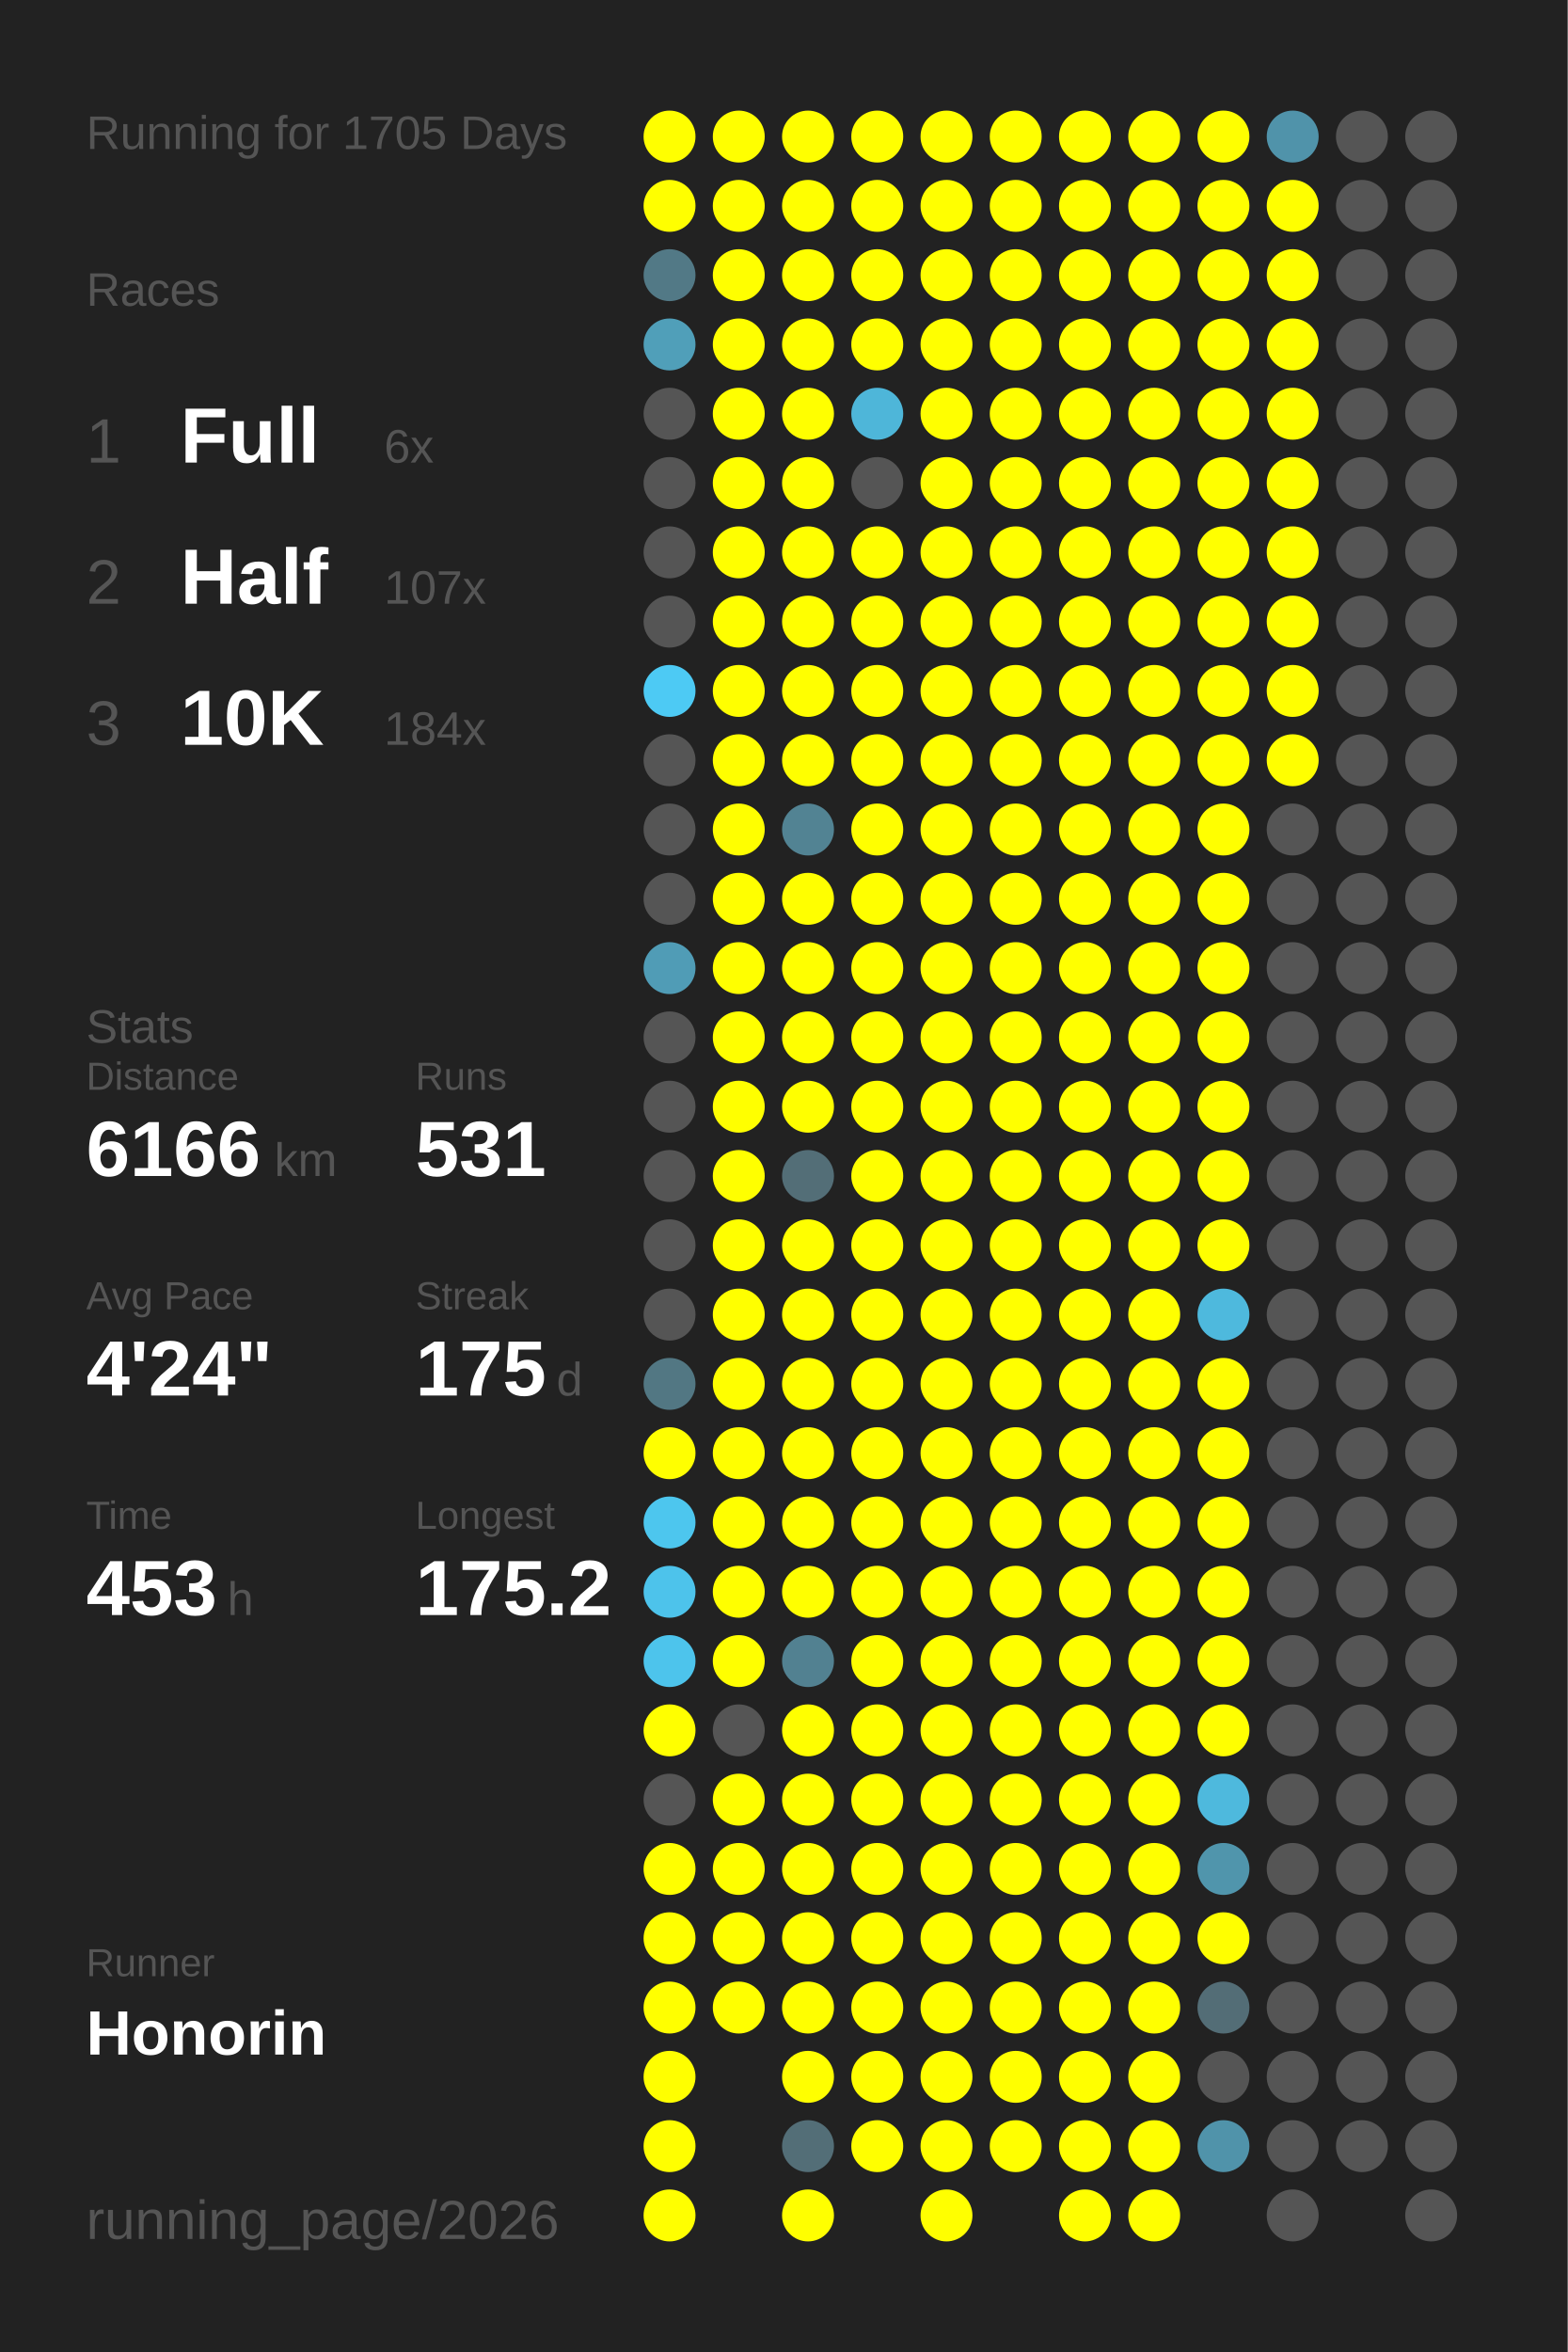
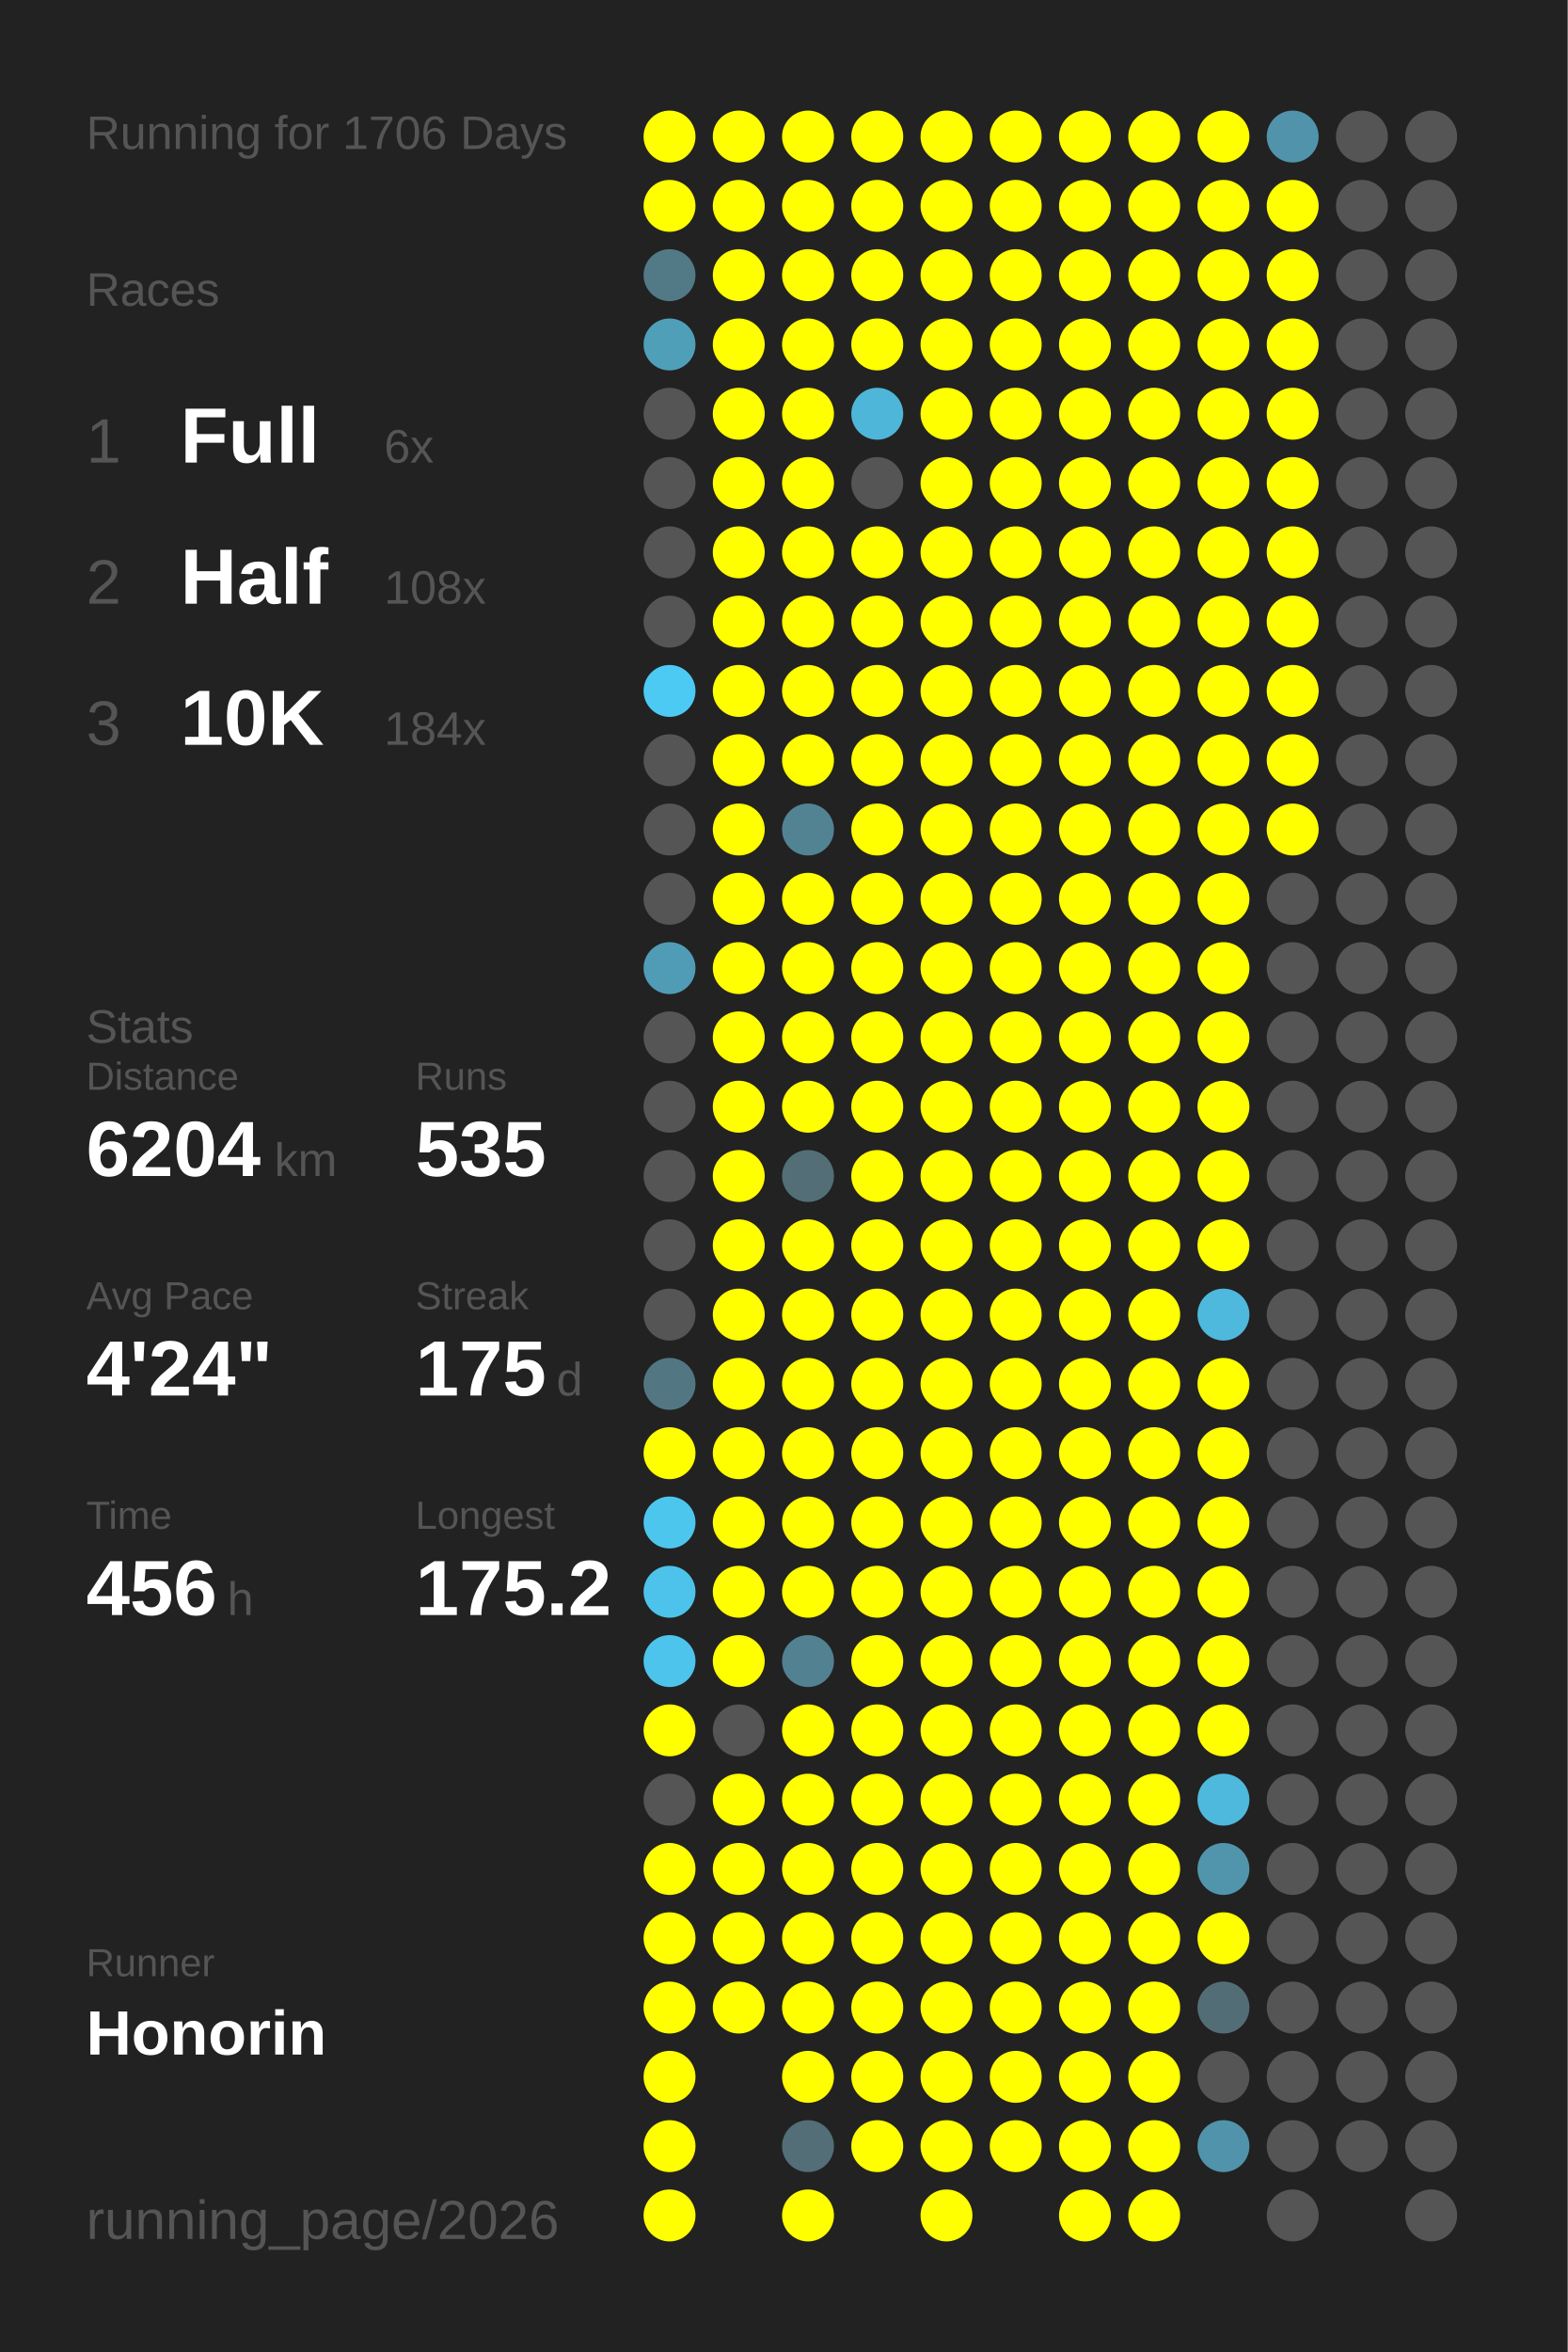
<svg xmlns="http://www.w3.org/2000/svg" baseProfile="full" height="300mm" version="1.1" viewBox="0,0,200,300" width="200mm">
  <defs />
  <rect fill="#222222" height="300" width="200" x="0" y="0" />
-   <text fill="#555555" style="font-size:6px; font-family:Arial;" x="11" y="19">Running for 1705 Days</text>
+   <text fill="#555555" style="font-size:6px; font-family:Arial;" x="11" y="19">Running for 1706 Days</text>
  <text fill="#555555" style="font-size:6px; font-family:Arial;" x="11" y="39">Races</text>
  <text fill="#555555" style="font-size:8px; font-family:Arial;" x="11" y="59">1</text>
  <text fill="#FFFFFF" style="font-size:10px; font-family:Arial; font-weight:bold;" x="23" y="59">Full</text>
  <text fill="#555555" style="font-size:6px; font-family:Arial;" x="49" y="59">6x</text>
  <text fill="#555555" style="font-size:8px; font-family:Arial;" x="11" y="77">2</text>
  <text fill="#FFFFFF" style="font-size:10px; font-family:Arial; font-weight:bold;" x="23" y="77">Half</text>
-   <text fill="#555555" style="font-size:6px; font-family:Arial;" x="49" y="77">107x</text>
+   <text fill="#555555" style="font-size:6px; font-family:Arial;" x="49" y="77">108x</text>
  <text fill="#555555" style="font-size:8px; font-family:Arial;" x="11" y="95">3</text>
  <text fill="#FFFFFF" style="font-size:10px; font-family:Arial; font-weight:bold;" x="23" y="95">10K</text>
  <text fill="#555555" style="font-size:6px; font-family:Arial;" x="49" y="95">184x</text>
  <text fill="#555555" style="font-size:6px; font-family:Arial;" x="11" y="133">Stats</text>
  <text fill="#555555" style="font-size:5px; font-family:Arial;" x="11" y="139">Distance</text>
-   <text fill="#FFFFFF" style="font-size:10px; font-family:Arial; font-weight:bold;" x="11" y="150">6166</text>
+   <text fill="#FFFFFF" style="font-size:10px; font-family:Arial; font-weight:bold;" x="11" y="150">6204</text>
  <text fill="#555555" style="font-size:6px; font-family:Arial;" x="35" y="150">km</text>
  <text fill="#555555" style="font-size:5px; font-family:Arial;" x="53" y="139">Runs</text>
-   <text fill="#FFFFFF" style="font-size:10px; font-family:Arial; font-weight:bold;" x="53" y="150">531</text>
+   <text fill="#FFFFFF" style="font-size:10px; font-family:Arial; font-weight:bold;" x="53" y="150">535</text>
  <text fill="#555555" style="font-size:5px; font-family:Arial;" x="11" y="167">Avg Pace</text>
  <text fill="#FFFFFF" style="font-size:10px; font-family:Arial; font-weight:bold;" x="11" y="178">4'24"</text>
  <text fill="#555555" style="font-size:5px; font-family:Arial;" x="53" y="167">Streak</text>
  <text fill="#FFFFFF" style="font-size:10px; font-family:Arial; font-weight:bold;" x="53" y="178">175</text>
  <text fill="#555555" style="font-size:6px; font-family:Arial;" x="71" y="178">d</text>
  <text fill="#555555" style="font-size:5px; font-family:Arial;" x="11" y="195">Time</text>
-   <text fill="#FFFFFF" style="font-size:10px; font-family:Arial; font-weight:bold;" x="11" y="206">453</text>
+   <text fill="#FFFFFF" style="font-size:10px; font-family:Arial; font-weight:bold;" x="11" y="206">456</text>
  <text fill="#555555" style="font-size:6px; font-family:Arial;" x="29" y="206">h</text>
  <text fill="#555555" style="font-size:5px; font-family:Arial;" x="53" y="195">Longest</text>
  <text fill="#FFFFFF" style="font-size:10px; font-family:Arial; font-weight:bold;" x="53" y="206">175.2</text>
  <text fill="#555555" style="font-size:5px; font-family:Arial;" x="11" y="252.065">Runner</text>
  <text fill="#FFFFFF" style="font-size:8px; font-family:Arial; font-weight:bold;" x="11" y="262.065">Honorin</text>
  <text fill="#555555" style="font-size:7px; font-family:Arial;" x="11" y="285.581">running_page/2026</text>
  <circle cx="85.417" cy="17.419" fill="#FFFF00" r="3.312" />
  <circle cx="85.417" cy="26.258" fill="#FFFF00" r="3.312" />
  <circle cx="85.417" cy="35.097" fill="#527986" r="3.312" />
  <circle cx="85.417" cy="43.935" fill="#509fb9" r="3.312" />
  <circle cx="85.417" cy="52.774" fill="#555555" r="3.312" />
  <circle cx="85.417" cy="61.613" fill="#555555" r="3.312" />
  <circle cx="85.417" cy="70.452" fill="#555555" r="3.312" />
  <circle cx="85.417" cy="79.29" fill="#555555" r="3.312" />
  <circle cx="85.417" cy="88.129" fill="#4dcaf4" r="3.312" />
  <circle cx="85.417" cy="96.968" fill="#555555" r="3.312" />
  <circle cx="85.417" cy="105.806" fill="#555555" r="3.312" />
  <circle cx="85.417" cy="114.645" fill="#555555" r="3.312" />
  <circle cx="85.417" cy="123.484" fill="#509cb6" r="3.312" />
  <circle cx="85.417" cy="132.323" fill="#555555" r="3.312" />
  <circle cx="85.417" cy="141.161" fill="#555555" r="3.312" />
  <circle cx="85.417" cy="150" fill="#555555" r="3.312" />
  <circle cx="85.417" cy="158.839" fill="#555555" r="3.312" />
  <circle cx="85.417" cy="167.677" fill="#555555" r="3.312" />
  <circle cx="85.417" cy="176.516" fill="#527783" r="3.312" />
  <circle cx="85.417" cy="185.355" fill="#FFFF00" r="3.312" />
  <circle cx="85.417" cy="194.194" fill="#4dc6ee" r="3.312" />
  <circle cx="85.417" cy="203.032" fill="#4dc3eb" r="3.312" />
  <circle cx="85.417" cy="211.871" fill="#4dc4ec" r="3.312" />
  <circle cx="85.417" cy="220.71" fill="#FFFF00" r="3.312" />
  <circle cx="85.417" cy="229.548" fill="#555555" r="3.312" />
  <circle cx="85.417" cy="238.387" fill="#FFFF00" r="3.312" />
  <circle cx="85.417" cy="247.226" fill="#FFFF00" r="3.312" />
  <circle cx="85.417" cy="256.065" fill="#FFFF00" r="3.312" />
  <circle cx="85.417" cy="264.903" fill="#FFFF00" r="3.312" />
  <circle cx="85.417" cy="273.742" fill="#FFFF00" r="3.312" />
  <circle cx="85.417" cy="282.581" fill="#FFFF00" r="3.312" />
  <circle cx="94.25" cy="17.419" fill="#FFFF00" r="3.312" />
  <circle cx="94.25" cy="26.258" fill="#FFFF00" r="3.312" />
  <circle cx="94.25" cy="35.097" fill="#FFFF00" r="3.312" />
  <circle cx="94.25" cy="43.935" fill="#FFFF00" r="3.312" />
  <circle cx="94.25" cy="52.774" fill="#FFFF00" r="3.312" />
  <circle cx="94.25" cy="61.613" fill="#FFFF00" r="3.312" />
  <circle cx="94.25" cy="70.452" fill="#FFFF00" r="3.312" />
  <circle cx="94.25" cy="79.29" fill="#FFFF00" r="3.312" />
  <circle cx="94.25" cy="88.129" fill="#FFFF00" r="3.312" />
  <circle cx="94.25" cy="96.968" fill="#FFFF00" r="3.312" />
  <circle cx="94.25" cy="105.806" fill="#FFFF00" r="3.312" />
  <circle cx="94.25" cy="114.645" fill="#FFFF00" r="3.312" />
  <circle cx="94.25" cy="123.484" fill="#FFFF00" r="3.312" />
  <circle cx="94.25" cy="132.323" fill="#FFFF00" r="3.312" />
  <circle cx="94.25" cy="141.161" fill="#FFFF00" r="3.312" />
  <circle cx="94.25" cy="150" fill="#FFFF00" r="3.312" />
  <circle cx="94.25" cy="158.839" fill="#FFFF00" r="3.312" />
  <circle cx="94.25" cy="167.677" fill="#FFFF00" r="3.312" />
  <circle cx="94.25" cy="176.516" fill="#FFFF00" r="3.312" />
  <circle cx="94.25" cy="185.355" fill="#FFFF00" r="3.312" />
  <circle cx="94.25" cy="194.194" fill="#FFFF00" r="3.312" />
  <circle cx="94.25" cy="203.032" fill="#FFFF00" r="3.312" />
  <circle cx="94.25" cy="211.871" fill="#FFFF00" r="3.312" />
  <circle cx="94.25" cy="220.71" fill="#555555" r="3.312" />
  <circle cx="94.25" cy="229.548" fill="#FFFF00" r="3.312" />
  <circle cx="94.25" cy="238.387" fill="#FFFF00" r="3.312" />
  <circle cx="94.25" cy="247.226" fill="#FFFF00" r="3.312" />
  <circle cx="94.25" cy="256.065" fill="#FFFF00" r="3.312" />
  <circle cx="103.083" cy="17.419" fill="#FFFF00" r="3.312" />
  <circle cx="103.083" cy="26.258" fill="#FFFF00" r="3.312" />
  <circle cx="103.083" cy="35.097" fill="#FFFF00" r="3.312" />
  <circle cx="103.083" cy="43.935" fill="#FFFF00" r="3.312" />
  <circle cx="103.083" cy="52.774" fill="#FFFF00" r="3.312" />
  <circle cx="103.083" cy="61.613" fill="#FFFF00" r="3.312" />
  <circle cx="103.083" cy="70.452" fill="#FFFF00" r="3.312" />
  <circle cx="103.083" cy="79.29" fill="#FFFF00" r="3.312" />
  <circle cx="103.083" cy="88.129" fill="#FFFF00" r="3.312" />
  <circle cx="103.083" cy="96.968" fill="#FFFF00" r="3.312" />
  <circle cx="103.083" cy="105.806" fill="#528393" r="3.312" />
  <circle cx="103.083" cy="114.645" fill="#FFFF00" r="3.312" />
  <circle cx="103.083" cy="123.484" fill="#FFFF00" r="3.312" />
  <circle cx="103.083" cy="132.323" fill="#FFFF00" r="3.312" />
  <circle cx="103.083" cy="141.161" fill="#FFFF00" r="3.312" />
  <circle cx="103.083" cy="150" fill="#536e77" r="3.312" />
  <circle cx="103.083" cy="158.839" fill="#FFFF00" r="3.312" />
  <circle cx="103.083" cy="167.677" fill="#FFFF00" r="3.312" />
  <circle cx="103.083" cy="176.516" fill="#FFFF00" r="3.312" />
  <circle cx="103.083" cy="185.355" fill="#FFFF00" r="3.312" />
  <circle cx="103.083" cy="194.194" fill="#FFFF00" r="3.312" />
  <circle cx="103.083" cy="203.032" fill="#FFFF00" r="3.312" />
  <circle cx="103.083" cy="211.871" fill="#528191" r="3.312" />
  <circle cx="103.083" cy="220.71" fill="#FFFF00" r="3.312" />
  <circle cx="103.083" cy="229.548" fill="#FFFF00" r="3.312" />
  <circle cx="103.083" cy="238.387" fill="#FFFF00" r="3.312" />
  <circle cx="103.083" cy="247.226" fill="#FFFF00" r="3.312" />
  <circle cx="103.083" cy="256.065" fill="#FFFF00" r="3.312" />
  <circle cx="103.083" cy="264.903" fill="#FFFF00" r="3.312" />
  <circle cx="103.083" cy="273.742" fill="#536e77" r="3.312" />
  <circle cx="103.083" cy="282.581" fill="#FFFF00" r="3.312" />
  <circle cx="111.917" cy="17.419" fill="#FFFF00" r="3.312" />
  <circle cx="111.917" cy="26.258" fill="#FFFF00" r="3.312" />
  <circle cx="111.917" cy="35.097" fill="#FFFF00" r="3.312" />
  <circle cx="111.917" cy="43.935" fill="#FFFF00" r="3.312" />
  <circle cx="111.917" cy="52.774" fill="#4eb6d9" r="3.312" />
  <circle cx="111.917" cy="61.613" fill="#555555" r="3.312" />
  <circle cx="111.917" cy="70.452" fill="#FFFF00" r="3.312" />
  <circle cx="111.917" cy="79.29" fill="#FFFF00" r="3.312" />
  <circle cx="111.917" cy="88.129" fill="#FFFF00" r="3.312" />
  <circle cx="111.917" cy="96.968" fill="#FFFF00" r="3.312" />
  <circle cx="111.917" cy="105.806" fill="#FFFF00" r="3.312" />
  <circle cx="111.917" cy="114.645" fill="#FFFF00" r="3.312" />
  <circle cx="111.917" cy="123.484" fill="#FFFF00" r="3.312" />
  <circle cx="111.917" cy="132.323" fill="#FFFF00" r="3.312" />
  <circle cx="111.917" cy="141.161" fill="#FFFF00" r="3.312" />
  <circle cx="111.917" cy="150" fill="#FFFF00" r="3.312" />
  <circle cx="111.917" cy="158.839" fill="#FFFF00" r="3.312" />
  <circle cx="111.917" cy="167.677" fill="#FFFF00" r="3.312" />
  <circle cx="111.917" cy="176.516" fill="#FFFF00" r="3.312" />
  <circle cx="111.917" cy="185.355" fill="#FFFF00" r="3.312" />
  <circle cx="111.917" cy="194.194" fill="#FFFF00" r="3.312" />
  <circle cx="111.917" cy="203.032" fill="#FFFF00" r="3.312" />
  <circle cx="111.917" cy="211.871" fill="#FFFF00" r="3.312" />
  <circle cx="111.917" cy="220.71" fill="#FFFF00" r="3.312" />
  <circle cx="111.917" cy="229.548" fill="#FFFF00" r="3.312" />
  <circle cx="111.917" cy="238.387" fill="#FFFF00" r="3.312" />
  <circle cx="111.917" cy="247.226" fill="#FFFF00" r="3.312" />
  <circle cx="111.917" cy="256.065" fill="#FFFF00" r="3.312" />
  <circle cx="111.917" cy="264.903" fill="#FFFF00" r="3.312" />
  <circle cx="111.917" cy="273.742" fill="#FFFF00" r="3.312" />
  <circle cx="120.75" cy="17.419" fill="#FFFF00" r="3.312" />
  <circle cx="120.75" cy="26.258" fill="#FFFF00" r="3.312" />
  <circle cx="120.75" cy="35.097" fill="#FFFF00" r="3.312" />
  <circle cx="120.75" cy="43.935" fill="#FFFF00" r="3.312" />
  <circle cx="120.75" cy="52.774" fill="#FFFF00" r="3.312" />
  <circle cx="120.75" cy="61.613" fill="#FFFF00" r="3.312" />
  <circle cx="120.75" cy="70.452" fill="#FFFF00" r="3.312" />
  <circle cx="120.75" cy="79.29" fill="#FFFF00" r="3.312" />
  <circle cx="120.75" cy="88.129" fill="#FFFF00" r="3.312" />
  <circle cx="120.75" cy="96.968" fill="#FFFF00" r="3.312" />
  <circle cx="120.75" cy="105.806" fill="#FFFF00" r="3.312" />
  <circle cx="120.75" cy="114.645" fill="#FFFF00" r="3.312" />
  <circle cx="120.75" cy="123.484" fill="#FFFF00" r="3.312" />
  <circle cx="120.75" cy="132.323" fill="#FFFF00" r="3.312" />
  <circle cx="120.75" cy="141.161" fill="#FFFF00" r="3.312" />
  <circle cx="120.75" cy="150" fill="#FFFF00" r="3.312" />
  <circle cx="120.75" cy="158.839" fill="#FFFF00" r="3.312" />
  <circle cx="120.75" cy="167.677" fill="#FFFF00" r="3.312" />
  <circle cx="120.75" cy="176.516" fill="#FFFF00" r="3.312" />
  <circle cx="120.75" cy="185.355" fill="#FFFF00" r="3.312" />
  <circle cx="120.75" cy="194.194" fill="#FFFF00" r="3.312" />
  <circle cx="120.75" cy="203.032" fill="#FFFF00" r="3.312" />
  <circle cx="120.75" cy="211.871" fill="#FFFF00" r="3.312" />
  <circle cx="120.75" cy="220.71" fill="#FFFF00" r="3.312" />
  <circle cx="120.75" cy="229.548" fill="#FFFF00" r="3.312" />
  <circle cx="120.75" cy="238.387" fill="#FFFF00" r="3.312" />
  <circle cx="120.75" cy="247.226" fill="#FFFF00" r="3.312" />
  <circle cx="120.75" cy="256.065" fill="#FFFF00" r="3.312" />
  <circle cx="120.75" cy="264.903" fill="#FFFF00" r="3.312" />
  <circle cx="120.75" cy="273.742" fill="#FFFF00" r="3.312" />
  <circle cx="120.75" cy="282.581" fill="#FFFF00" r="3.312" />
  <circle cx="129.583" cy="17.419" fill="#FFFF00" r="3.312" />
  <circle cx="129.583" cy="26.258" fill="#FFFF00" r="3.312" />
  <circle cx="129.583" cy="35.097" fill="#FFFF00" r="3.312" />
  <circle cx="129.583" cy="43.935" fill="#FFFF00" r="3.312" />
  <circle cx="129.583" cy="52.774" fill="#FFFF00" r="3.312" />
  <circle cx="129.583" cy="61.613" fill="#FFFF00" r="3.312" />
  <circle cx="129.583" cy="70.452" fill="#FFFF00" r="3.312" />
  <circle cx="129.583" cy="79.29" fill="#FFFF00" r="3.312" />
  <circle cx="129.583" cy="88.129" fill="#FFFF00" r="3.312" />
  <circle cx="129.583" cy="96.968" fill="#FFFF00" r="3.312" />
  <circle cx="129.583" cy="105.806" fill="#FFFF00" r="3.312" />
  <circle cx="129.583" cy="114.645" fill="#FFFF00" r="3.312" />
  <circle cx="129.583" cy="123.484" fill="#FFFF00" r="3.312" />
  <circle cx="129.583" cy="132.323" fill="#FFFF00" r="3.312" />
  <circle cx="129.583" cy="141.161" fill="#FFFF00" r="3.312" />
  <circle cx="129.583" cy="150" fill="#FFFF00" r="3.312" />
  <circle cx="129.583" cy="158.839" fill="#FFFF00" r="3.312" />
  <circle cx="129.583" cy="167.677" fill="#FFFF00" r="3.312" />
  <circle cx="129.583" cy="176.516" fill="#FFFF00" r="3.312" />
  <circle cx="129.583" cy="185.355" fill="#FFFF00" r="3.312" />
  <circle cx="129.583" cy="194.194" fill="#FFFF00" r="3.312" />
  <circle cx="129.583" cy="203.032" fill="#FFFF00" r="3.312" />
  <circle cx="129.583" cy="211.871" fill="#FFFF00" r="3.312" />
  <circle cx="129.583" cy="220.71" fill="#FFFF00" r="3.312" />
  <circle cx="129.583" cy="229.548" fill="#FFFF00" r="3.312" />
  <circle cx="129.583" cy="238.387" fill="#FFFF00" r="3.312" />
  <circle cx="129.583" cy="247.226" fill="#FFFF00" r="3.312" />
  <circle cx="129.583" cy="256.065" fill="#FFFF00" r="3.312" />
  <circle cx="129.583" cy="264.903" fill="#FFFF00" r="3.312" />
  <circle cx="129.583" cy="273.742" fill="#FFFF00" r="3.312" />
  <circle cx="138.417" cy="17.419" fill="#FFFF00" r="3.312" />
  <circle cx="138.417" cy="26.258" fill="#FFFF00" r="3.312" />
  <circle cx="138.417" cy="35.097" fill="#FFFF00" r="3.312" />
  <circle cx="138.417" cy="43.935" fill="#FFFF00" r="3.312" />
  <circle cx="138.417" cy="52.774" fill="#FFFF00" r="3.312" />
  <circle cx="138.417" cy="61.613" fill="#FFFF00" r="3.312" />
  <circle cx="138.417" cy="70.452" fill="#FFFF00" r="3.312" />
  <circle cx="138.417" cy="79.29" fill="#FFFF00" r="3.312" />
  <circle cx="138.417" cy="88.129" fill="#FFFF00" r="3.312" />
  <circle cx="138.417" cy="96.968" fill="#FFFF00" r="3.312" />
  <circle cx="138.417" cy="105.806" fill="#FFFF00" r="3.312" />
  <circle cx="138.417" cy="114.645" fill="#FFFF00" r="3.312" />
  <circle cx="138.417" cy="123.484" fill="#FFFF00" r="3.312" />
  <circle cx="138.417" cy="132.323" fill="#FFFF00" r="3.312" />
  <circle cx="138.417" cy="141.161" fill="#FFFF00" r="3.312" />
  <circle cx="138.417" cy="150" fill="#FFFF00" r="3.312" />
  <circle cx="138.417" cy="158.839" fill="#FFFF00" r="3.312" />
  <circle cx="138.417" cy="167.677" fill="#FFFF00" r="3.312" />
  <circle cx="138.417" cy="176.516" fill="#FFFF00" r="3.312" />
  <circle cx="138.417" cy="185.355" fill="#FFFF00" r="3.312" />
  <circle cx="138.417" cy="194.194" fill="#FFFF00" r="3.312" />
  <circle cx="138.417" cy="203.032" fill="#FFFF00" r="3.312" />
  <circle cx="138.417" cy="211.871" fill="#FFFF00" r="3.312" />
  <circle cx="138.417" cy="220.71" fill="#FFFF00" r="3.312" />
  <circle cx="138.417" cy="229.548" fill="#FFFF00" r="3.312" />
  <circle cx="138.417" cy="238.387" fill="#FFFF00" r="3.312" />
  <circle cx="138.417" cy="247.226" fill="#FFFF00" r="3.312" />
  <circle cx="138.417" cy="256.065" fill="#FFFF00" r="3.312" />
  <circle cx="138.417" cy="264.903" fill="#FFFF00" r="3.312" />
  <circle cx="138.417" cy="273.742" fill="#FFFF00" r="3.312" />
  <circle cx="138.417" cy="282.581" fill="#FFFF00" r="3.312" />
  <circle cx="147.25" cy="17.419" fill="#FFFF00" r="3.312" />
  <circle cx="147.25" cy="26.258" fill="#FFFF00" r="3.312" />
  <circle cx="147.25" cy="35.097" fill="#FFFF00" r="3.312" />
  <circle cx="147.25" cy="43.935" fill="#FFFF00" r="3.312" />
  <circle cx="147.25" cy="52.774" fill="#FFFF00" r="3.312" />
  <circle cx="147.25" cy="61.613" fill="#FFFF00" r="3.312" />
  <circle cx="147.25" cy="70.452" fill="#FFFF00" r="3.312" />
  <circle cx="147.25" cy="79.29" fill="#FFFF00" r="3.312" />
  <circle cx="147.25" cy="88.129" fill="#FFFF00" r="3.312" />
  <circle cx="147.25" cy="96.968" fill="#FFFF00" r="3.312" />
  <circle cx="147.25" cy="105.806" fill="#FFFF00" r="3.312" />
  <circle cx="147.25" cy="114.645" fill="#FFFF00" r="3.312" />
  <circle cx="147.25" cy="123.484" fill="#FFFF00" r="3.312" />
  <circle cx="147.25" cy="132.323" fill="#FFFF00" r="3.312" />
  <circle cx="147.25" cy="141.161" fill="#FFFF00" r="3.312" />
  <circle cx="147.25" cy="150" fill="#FFFF00" r="3.312" />
  <circle cx="147.25" cy="158.839" fill="#FFFF00" r="3.312" />
  <circle cx="147.25" cy="167.677" fill="#FFFF00" r="3.312" />
  <circle cx="147.25" cy="176.516" fill="#FFFF00" r="3.312" />
  <circle cx="147.25" cy="185.355" fill="#FFFF00" r="3.312" />
  <circle cx="147.25" cy="194.194" fill="#FFFF00" r="3.312" />
  <circle cx="147.25" cy="203.032" fill="#FFFF00" r="3.312" />
  <circle cx="147.25" cy="211.871" fill="#FFFF00" r="3.312" />
  <circle cx="147.25" cy="220.71" fill="#FFFF00" r="3.312" />
  <circle cx="147.25" cy="229.548" fill="#FFFF00" r="3.312" />
  <circle cx="147.25" cy="238.387" fill="#FFFF00" r="3.312" />
  <circle cx="147.25" cy="247.226" fill="#FFFF00" r="3.312" />
  <circle cx="147.25" cy="256.065" fill="#FFFF00" r="3.312" />
  <circle cx="147.25" cy="264.903" fill="#FFFF00" r="3.312" />
  <circle cx="147.25" cy="273.742" fill="#FFFF00" r="3.312" />
  <circle cx="147.25" cy="282.581" fill="#FFFF00" r="3.312" />
  <circle cx="156.083" cy="17.419" fill="#FFFF00" r="3.312" />
  <circle cx="156.083" cy="26.258" fill="#FFFF00" r="3.312" />
  <circle cx="156.083" cy="35.097" fill="#FFFF00" r="3.312" />
  <circle cx="156.083" cy="43.935" fill="#FFFF00" r="3.312" />
  <circle cx="156.083" cy="52.774" fill="#FFFF00" r="3.312" />
  <circle cx="156.083" cy="61.613" fill="#FFFF00" r="3.312" />
  <circle cx="156.083" cy="70.452" fill="#FFFF00" r="3.312" />
  <circle cx="156.083" cy="79.29" fill="#FFFF00" r="3.312" />
  <circle cx="156.083" cy="88.129" fill="#FFFF00" r="3.312" />
  <circle cx="156.083" cy="96.968" fill="#FFFF00" r="3.312" />
  <circle cx="156.083" cy="105.806" fill="#FFFF00" r="3.312" />
  <circle cx="156.083" cy="114.645" fill="#FFFF00" r="3.312" />
  <circle cx="156.083" cy="123.484" fill="#FFFF00" r="3.312" />
  <circle cx="156.083" cy="132.323" fill="#FFFF00" r="3.312" />
  <circle cx="156.083" cy="141.161" fill="#FFFF00" r="3.312" />
  <circle cx="156.083" cy="150" fill="#FFFF00" r="3.312" />
  <circle cx="156.083" cy="158.839" fill="#FFFF00" r="3.312" />
  <circle cx="156.083" cy="167.677" fill="#4eb9dd" r="3.312" />
  <circle cx="156.083" cy="176.516" fill="#FFFF00" r="3.312" />
  <circle cx="156.083" cy="185.355" fill="#FFFF00" r="3.312" />
  <circle cx="156.083" cy="194.194" fill="#FFFF00" r="3.312" />
  <circle cx="156.083" cy="203.032" fill="#FFFF00" r="3.312" />
  <circle cx="156.083" cy="211.871" fill="#FFFF00" r="3.312" />
  <circle cx="156.083" cy="220.71" fill="#FFFF00" r="3.312" />
  <circle cx="156.083" cy="229.548" fill="#4eb9dd" r="3.312" />
  <circle cx="156.083" cy="238.387" fill="#5095ac" r="3.312" />
  <circle cx="156.083" cy="247.226" fill="#FFFF00" r="3.312" />
  <circle cx="156.083" cy="256.065" fill="#536d76" r="3.312" />
  <circle cx="156.083" cy="264.903" fill="#555555" r="3.312" />
  <circle cx="156.083" cy="273.742" fill="#5093aa" r="3.312" />
  <circle cx="164.917" cy="17.419" fill="#5093aa" r="3.312" />
  <circle cx="164.917" cy="26.258" fill="#FFFF00" r="3.312" />
  <circle cx="164.917" cy="35.097" fill="#FFFF00" r="3.312" />
  <circle cx="164.917" cy="43.935" fill="#FFFF00" r="3.312" />
  <circle cx="164.917" cy="52.774" fill="#FFFF00" r="3.312" />
  <circle cx="164.917" cy="61.613" fill="#FFFF00" r="3.312" />
  <circle cx="164.917" cy="70.452" fill="#FFFF00" r="3.312" />
  <circle cx="164.917" cy="79.29" fill="#FFFF00" r="3.312" />
  <circle cx="164.917" cy="88.129" fill="#FFFF00" r="3.312" />
  <circle cx="164.917" cy="96.968" fill="#FFFF00" r="3.312" />
-   <circle cx="164.917" cy="105.806" fill="#555555" r="3.312" />
+   <circle cx="164.917" cy="105.806" fill="#FFFF00" r="3.312" />
  <circle cx="164.917" cy="114.645" fill="#555555" r="3.312" />
  <circle cx="164.917" cy="123.484" fill="#555555" r="3.312" />
  <circle cx="164.917" cy="132.323" fill="#555555" r="3.312" />
  <circle cx="164.917" cy="141.161" fill="#555555" r="3.312" />
  <circle cx="164.917" cy="150" fill="#555555" r="3.312" />
  <circle cx="164.917" cy="158.839" fill="#555555" r="3.312" />
  <circle cx="164.917" cy="167.677" fill="#555555" r="3.312" />
  <circle cx="164.917" cy="176.516" fill="#555555" r="3.312" />
  <circle cx="164.917" cy="185.355" fill="#555555" r="3.312" />
  <circle cx="164.917" cy="194.194" fill="#555555" r="3.312" />
  <circle cx="164.917" cy="203.032" fill="#555555" r="3.312" />
  <circle cx="164.917" cy="211.871" fill="#555555" r="3.312" />
  <circle cx="164.917" cy="220.71" fill="#555555" r="3.312" />
  <circle cx="164.917" cy="229.548" fill="#555555" r="3.312" />
  <circle cx="164.917" cy="238.387" fill="#555555" r="3.312" />
  <circle cx="164.917" cy="247.226" fill="#555555" r="3.312" />
  <circle cx="164.917" cy="256.065" fill="#555555" r="3.312" />
  <circle cx="164.917" cy="264.903" fill="#555555" r="3.312" />
  <circle cx="164.917" cy="273.742" fill="#555555" r="3.312" />
  <circle cx="164.917" cy="282.581" fill="#555555" r="3.312" />
  <circle cx="173.75" cy="17.419" fill="#555555" r="3.312" />
  <circle cx="173.75" cy="26.258" fill="#555555" r="3.312" />
  <circle cx="173.75" cy="35.097" fill="#555555" r="3.312" />
  <circle cx="173.75" cy="43.935" fill="#555555" r="3.312" />
  <circle cx="173.75" cy="52.774" fill="#555555" r="3.312" />
  <circle cx="173.75" cy="61.613" fill="#555555" r="3.312" />
  <circle cx="173.75" cy="70.452" fill="#555555" r="3.312" />
  <circle cx="173.75" cy="79.29" fill="#555555" r="3.312" />
  <circle cx="173.75" cy="88.129" fill="#555555" r="3.312" />
  <circle cx="173.75" cy="96.968" fill="#555555" r="3.312" />
  <circle cx="173.75" cy="105.806" fill="#555555" r="3.312" />
  <circle cx="173.75" cy="114.645" fill="#555555" r="3.312" />
  <circle cx="173.75" cy="123.484" fill="#555555" r="3.312" />
  <circle cx="173.75" cy="132.323" fill="#555555" r="3.312" />
  <circle cx="173.75" cy="141.161" fill="#555555" r="3.312" />
  <circle cx="173.75" cy="150" fill="#555555" r="3.312" />
  <circle cx="173.75" cy="158.839" fill="#555555" r="3.312" />
  <circle cx="173.75" cy="167.677" fill="#555555" r="3.312" />
  <circle cx="173.75" cy="176.516" fill="#555555" r="3.312" />
  <circle cx="173.75" cy="185.355" fill="#555555" r="3.312" />
  <circle cx="173.75" cy="194.194" fill="#555555" r="3.312" />
  <circle cx="173.75" cy="203.032" fill="#555555" r="3.312" />
  <circle cx="173.75" cy="211.871" fill="#555555" r="3.312" />
  <circle cx="173.75" cy="220.71" fill="#555555" r="3.312" />
  <circle cx="173.75" cy="229.548" fill="#555555" r="3.312" />
  <circle cx="173.75" cy="238.387" fill="#555555" r="3.312" />
  <circle cx="173.75" cy="247.226" fill="#555555" r="3.312" />
  <circle cx="173.75" cy="256.065" fill="#555555" r="3.312" />
  <circle cx="173.75" cy="264.903" fill="#555555" r="3.312" />
  <circle cx="173.75" cy="273.742" fill="#555555" r="3.312" />
  <circle cx="182.583" cy="17.419" fill="#555555" r="3.312" />
  <circle cx="182.583" cy="26.258" fill="#555555" r="3.312" />
  <circle cx="182.583" cy="35.097" fill="#555555" r="3.312" />
  <circle cx="182.583" cy="43.935" fill="#555555" r="3.312" />
  <circle cx="182.583" cy="52.774" fill="#555555" r="3.312" />
  <circle cx="182.583" cy="61.613" fill="#555555" r="3.312" />
  <circle cx="182.583" cy="70.452" fill="#555555" r="3.312" />
  <circle cx="182.583" cy="79.29" fill="#555555" r="3.312" />
  <circle cx="182.583" cy="88.129" fill="#555555" r="3.312" />
  <circle cx="182.583" cy="96.968" fill="#555555" r="3.312" />
  <circle cx="182.583" cy="105.806" fill="#555555" r="3.312" />
  <circle cx="182.583" cy="114.645" fill="#555555" r="3.312" />
  <circle cx="182.583" cy="123.484" fill="#555555" r="3.312" />
  <circle cx="182.583" cy="132.323" fill="#555555" r="3.312" />
  <circle cx="182.583" cy="141.161" fill="#555555" r="3.312" />
  <circle cx="182.583" cy="150" fill="#555555" r="3.312" />
  <circle cx="182.583" cy="158.839" fill="#555555" r="3.312" />
  <circle cx="182.583" cy="167.677" fill="#555555" r="3.312" />
  <circle cx="182.583" cy="176.516" fill="#555555" r="3.312" />
  <circle cx="182.583" cy="185.355" fill="#555555" r="3.312" />
  <circle cx="182.583" cy="194.194" fill="#555555" r="3.312" />
  <circle cx="182.583" cy="203.032" fill="#555555" r="3.312" />
  <circle cx="182.583" cy="211.871" fill="#555555" r="3.312" />
  <circle cx="182.583" cy="220.71" fill="#555555" r="3.312" />
  <circle cx="182.583" cy="229.548" fill="#555555" r="3.312" />
  <circle cx="182.583" cy="238.387" fill="#555555" r="3.312" />
  <circle cx="182.583" cy="247.226" fill="#555555" r="3.312" />
  <circle cx="182.583" cy="256.065" fill="#555555" r="3.312" />
  <circle cx="182.583" cy="264.903" fill="#555555" r="3.312" />
  <circle cx="182.583" cy="273.742" fill="#555555" r="3.312" />
  <circle cx="182.583" cy="282.581" fill="#555555" r="3.312" />
</svg>
